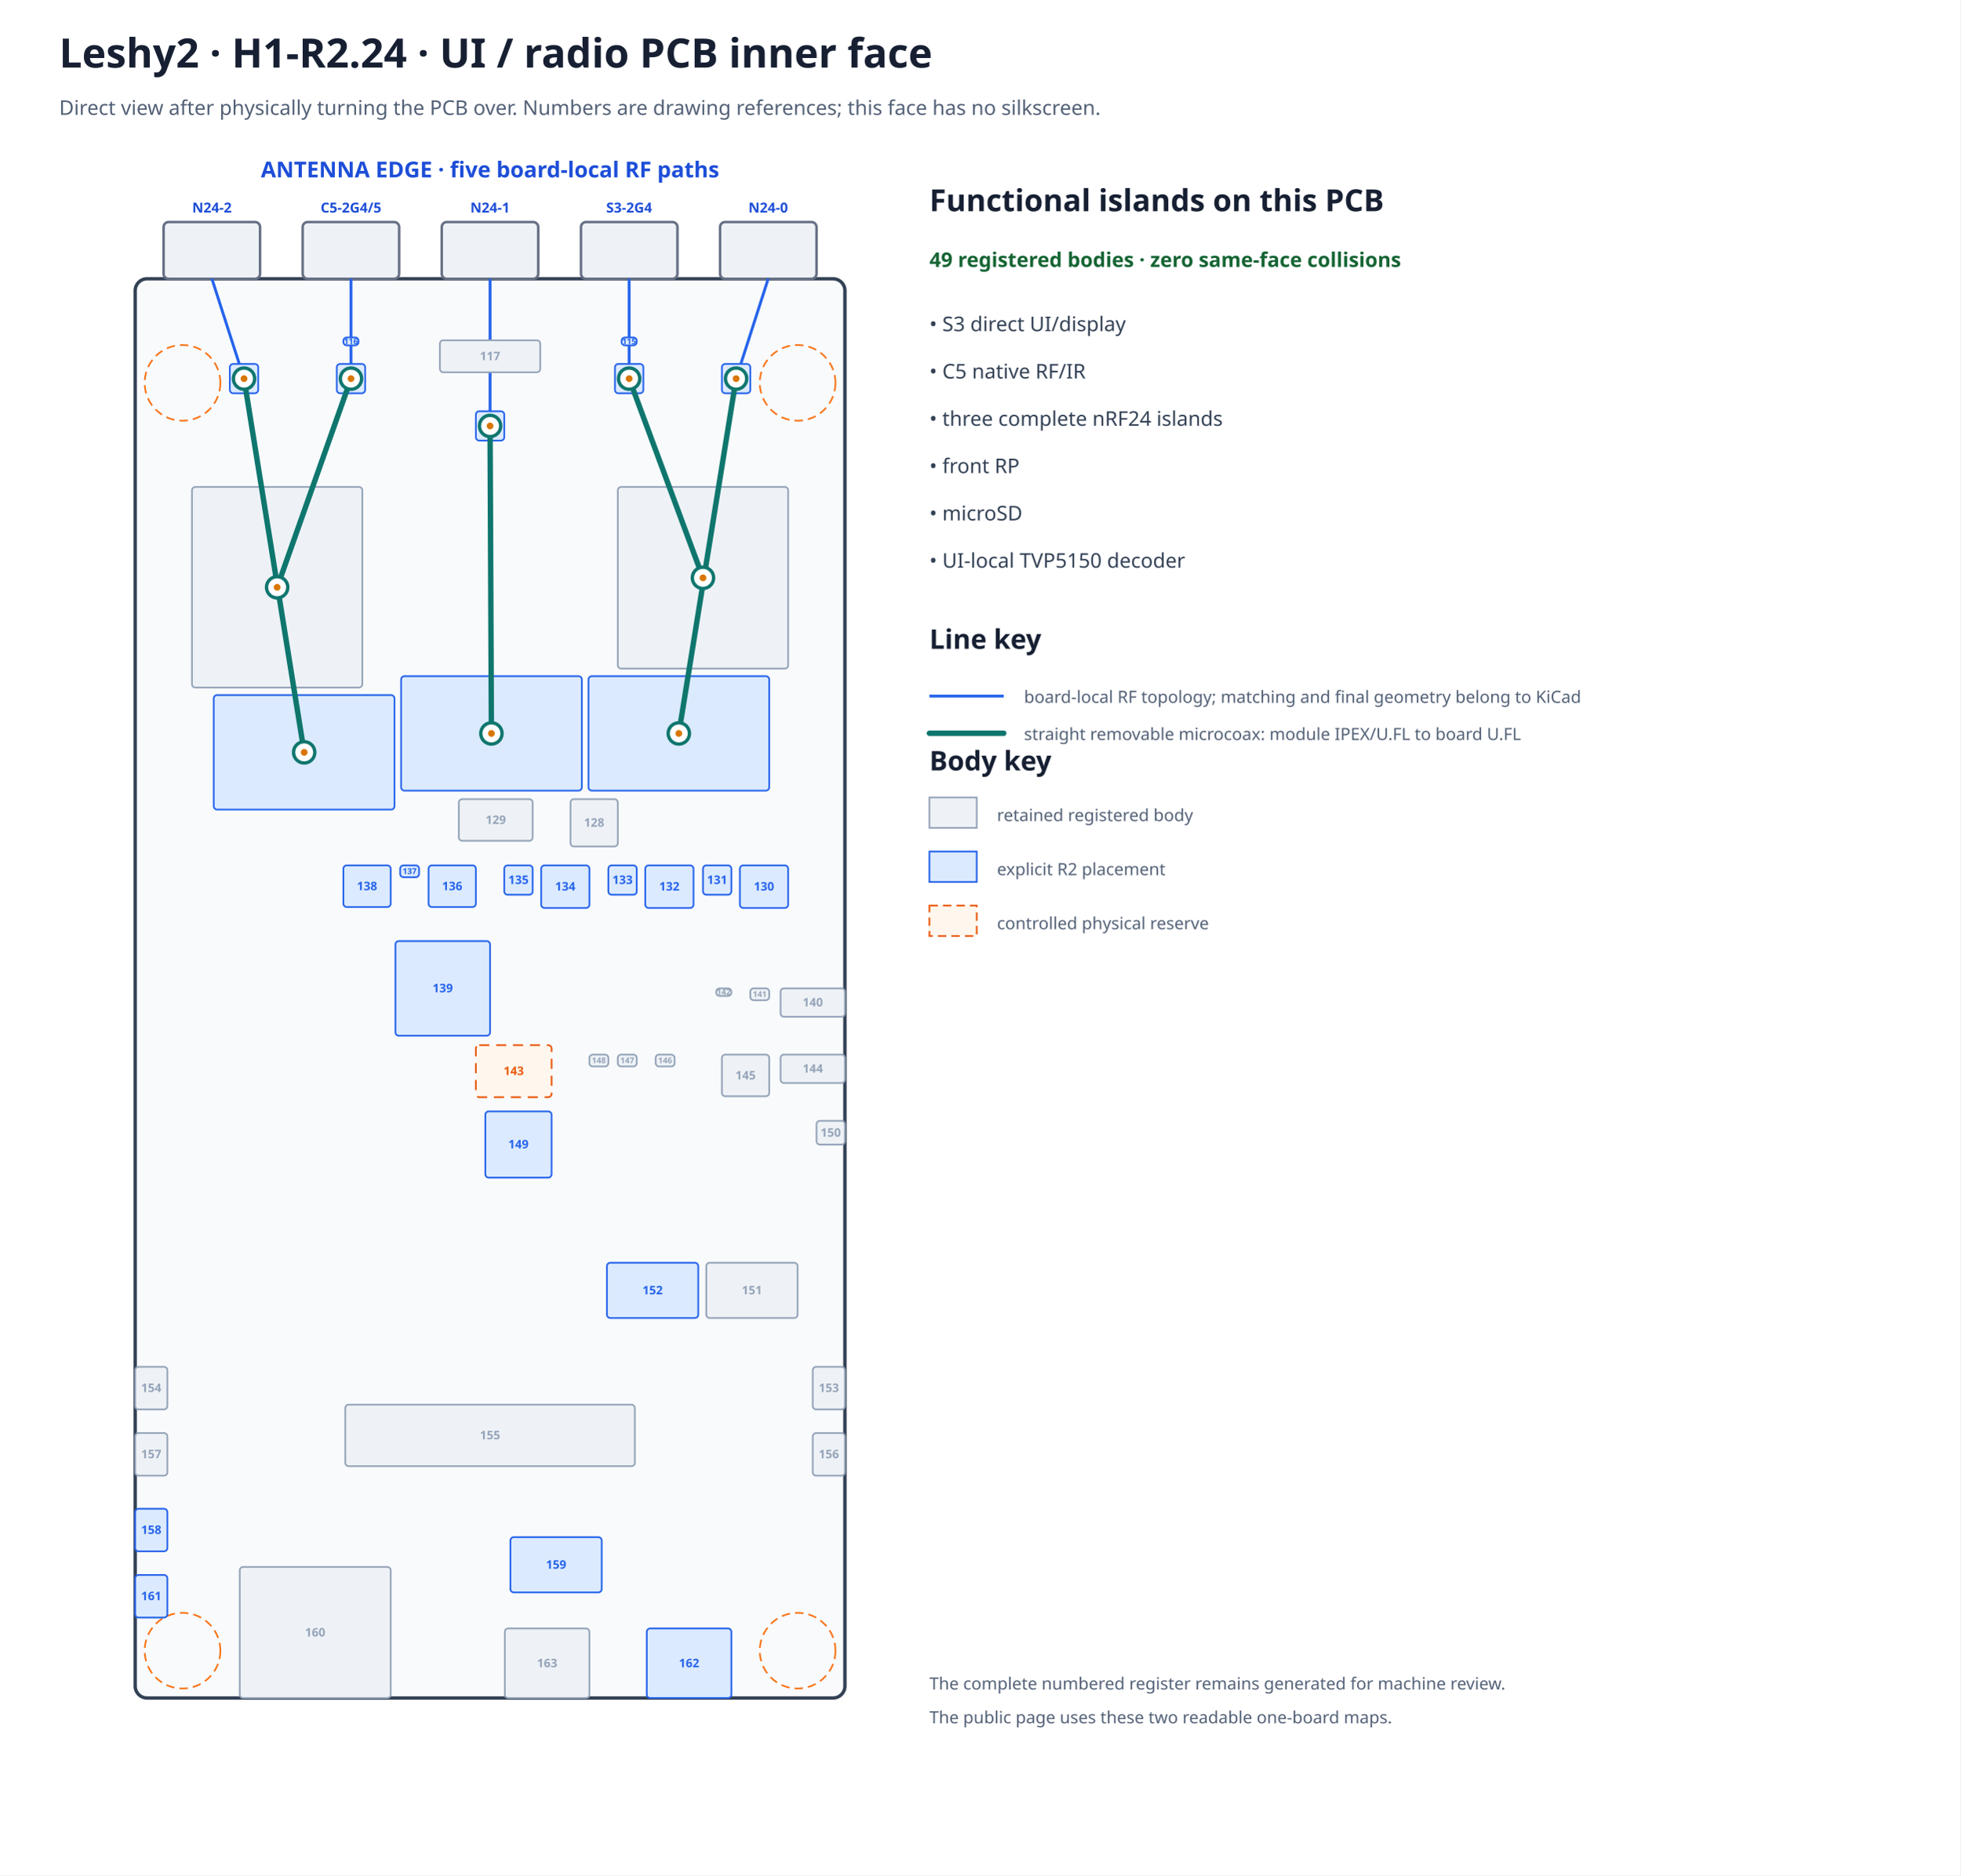
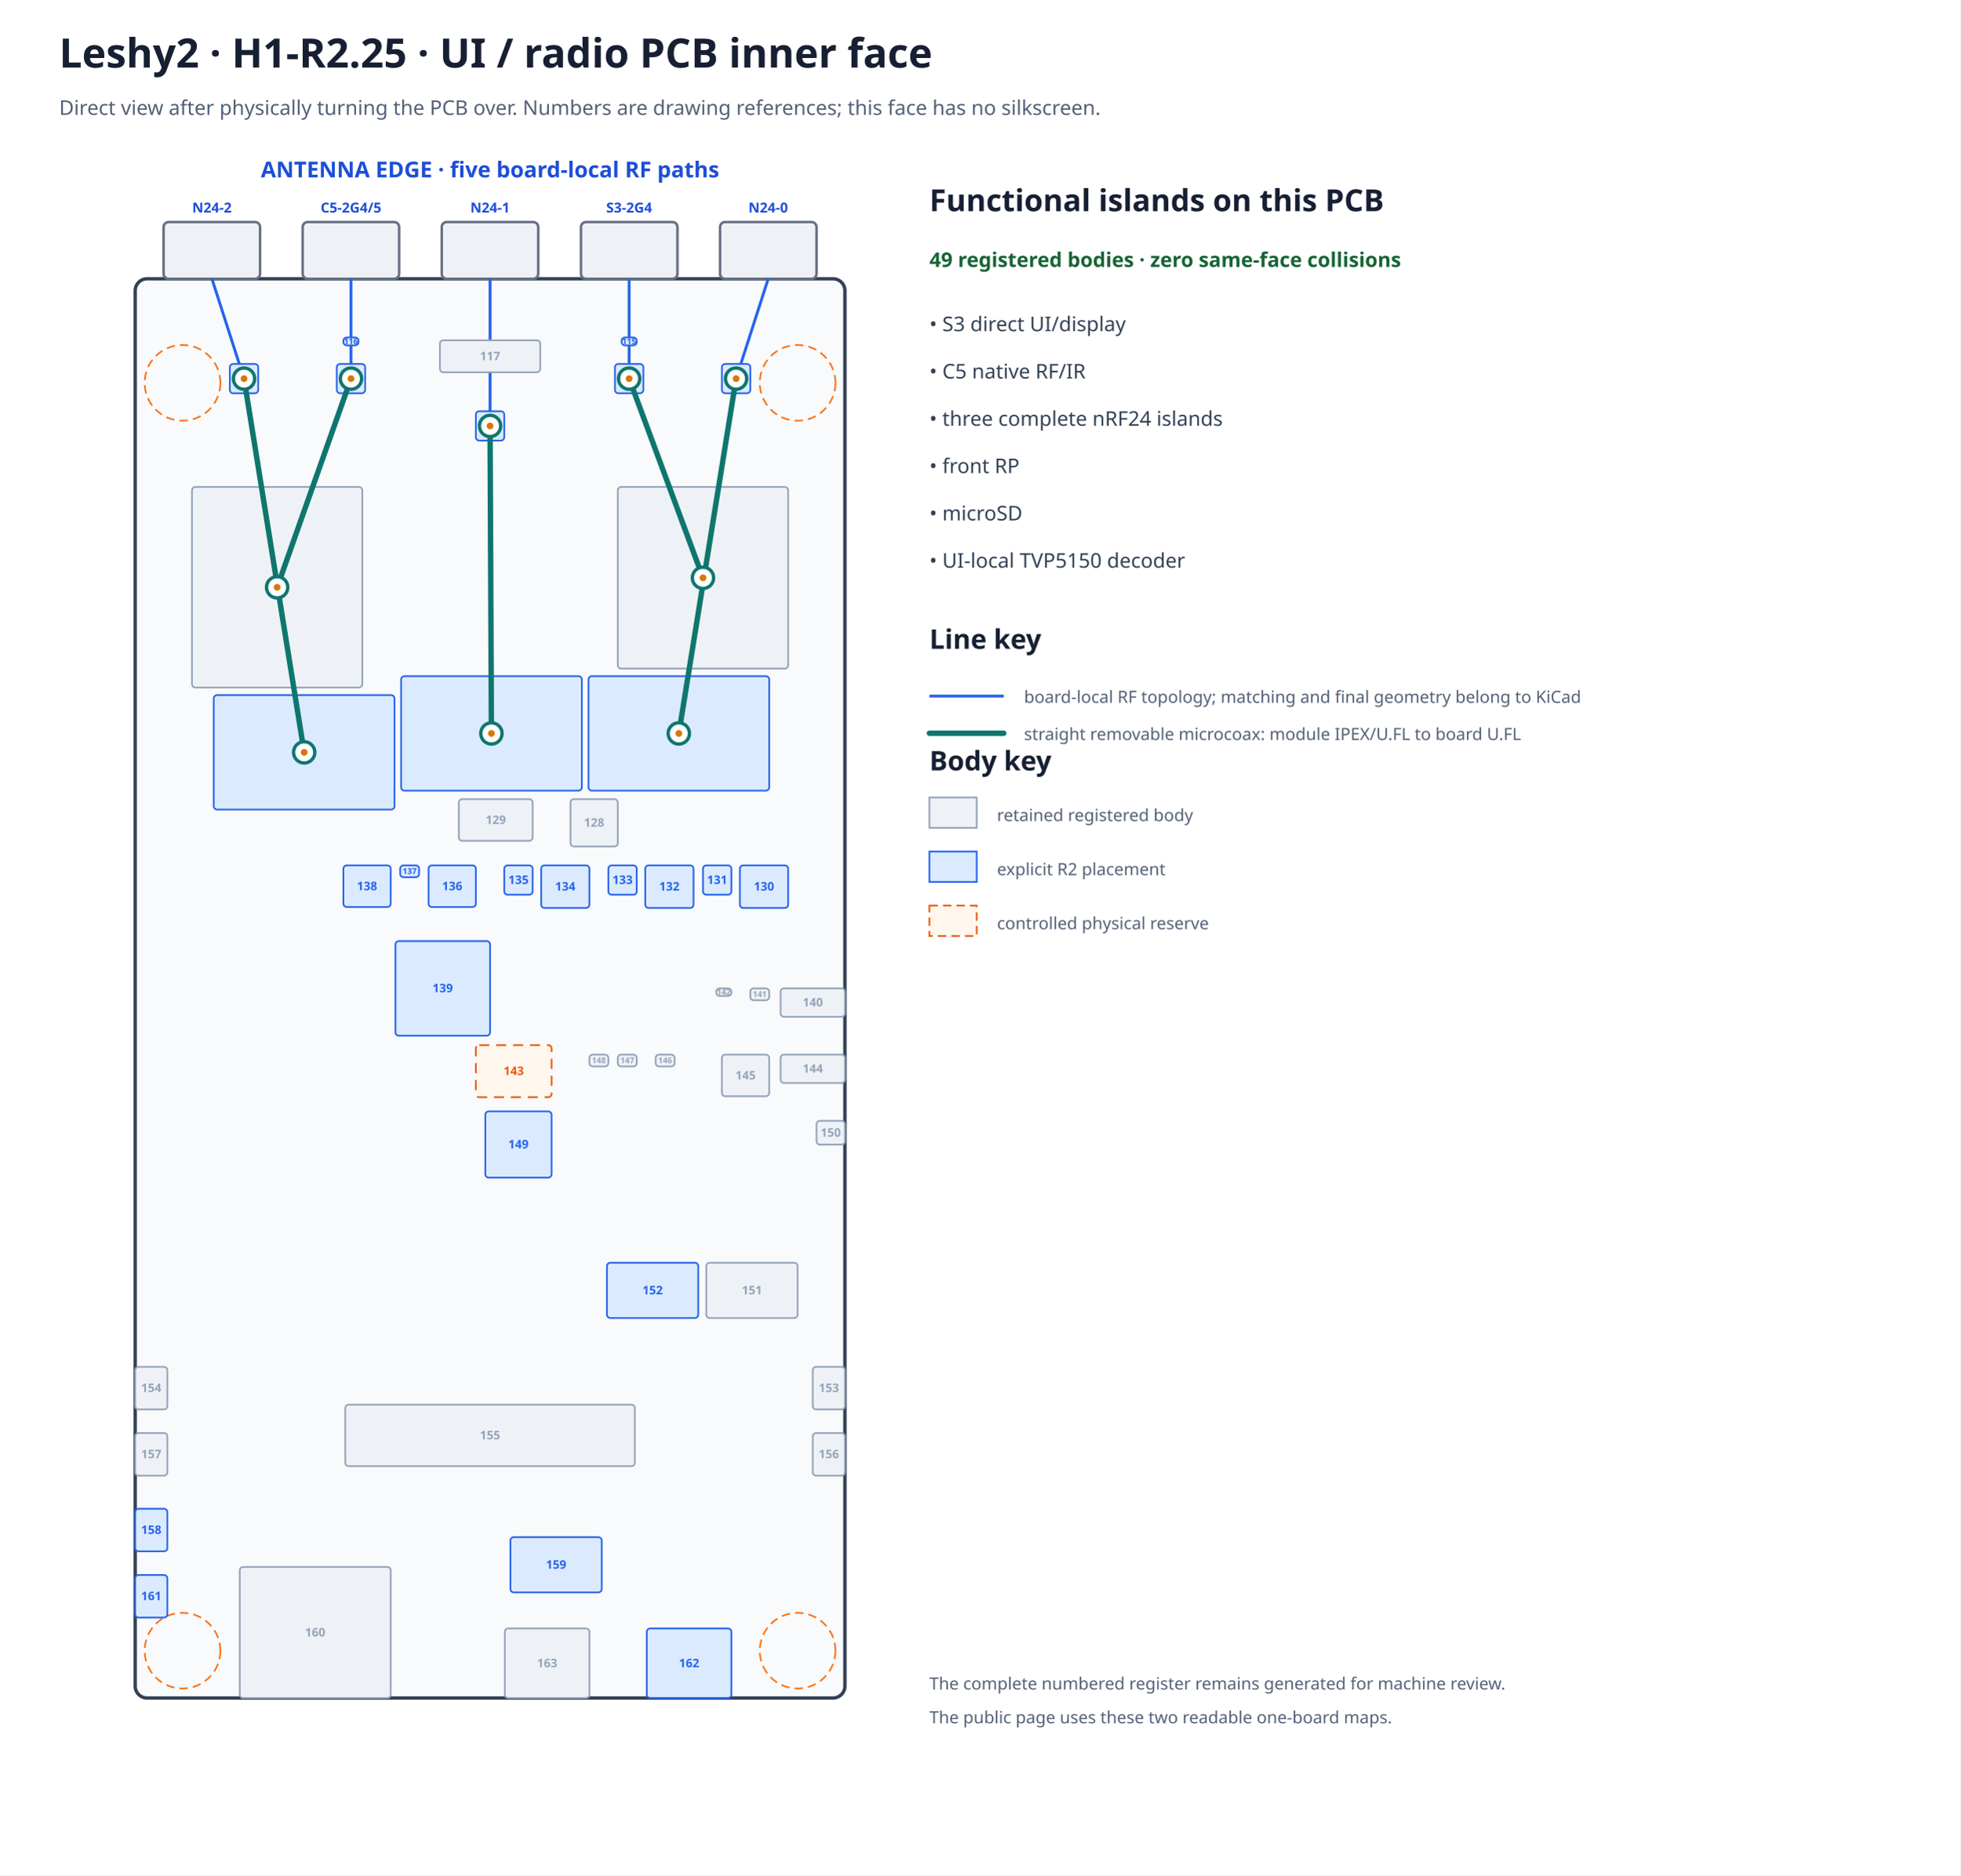
- <svg xmlns="http://www.w3.org/2000/svg" width="1160" height="1110" viewBox="0 0 1160 1110" data-marker="H1-R2.24" data-frame="ui-inner" data-inner-silkscreen="none">
+ <svg xmlns="http://www.w3.org/2000/svg" width="1160" height="1110" viewBox="0 0 1160 1110" data-marker="H1-R2.25" data-frame="ui-inner" data-inner-silkscreen="none">
  <rect width="100%" height="100%" fill="#ffffff" />
-   <text x="35.0" y="40.0" font-family="sans-serif" font-size="24" font-weight="bold" text-anchor="start" fill="#172033">Leshy2 · H1-R2.24 · UI / radio PCB inner face</text>
+   <text x="35.0" y="40.0" font-family="sans-serif" font-size="24" font-weight="bold" text-anchor="start" fill="#172033">Leshy2 · H1-R2.25 · UI / radio PCB inner face</text>
  <text x="35.0" y="68.0" font-family="sans-serif" font-size="12" font-weight="normal" text-anchor="start" fill="#526076">Direct view after physically turning the PCB over. Numbers are drawing references; this face has no silkscreen.</text>
  <text x="290.0" y="105.0" font-family="sans-serif" font-size="13" font-weight="bold" text-anchor="middle" fill="#1d4ed8">ANTENNA EDGE · five board-local RF paths</text>
  <rect x="80.0" y="165.0" width="420.0" height="840.0" rx="7" fill="#f8fafc" stroke="#334155" stroke-width="2" />
  <rect x="426.1" y="131.4" width="57.1" height="33.6" rx="3" fill="#eef2f6" stroke="#667085" stroke-width="1.5" />
  <text x="454.6" y="125.8" font-family="sans-serif" font-size="8.2" font-weight="bold" text-anchor="middle" fill="#1d4ed8">N24-0</text>
  <rect x="343.8" y="131.4" width="57.1" height="33.6" rx="3" fill="#eef2f6" stroke="#667085" stroke-width="1.5" />
  <text x="372.3" y="125.8" font-family="sans-serif" font-size="8.2" font-weight="bold" text-anchor="middle" fill="#1d4ed8">S3-2G4</text>
  <rect x="261.4" y="131.4" width="57.1" height="33.6" rx="3" fill="#eef2f6" stroke="#667085" stroke-width="1.5" />
  <text x="290.0" y="125.8" font-family="sans-serif" font-size="8.2" font-weight="bold" text-anchor="middle" fill="#1d4ed8">N24-1</text>
  <rect x="179.1" y="131.4" width="57.1" height="33.6" rx="3" fill="#eef2f6" stroke="#667085" stroke-width="1.5" />
  <text x="207.7" y="125.8" font-family="sans-serif" font-size="8.2" font-weight="bold" text-anchor="middle" fill="#1d4ed8">C5-2G4/5</text>
  <rect x="96.8" y="131.4" width="57.1" height="33.6" rx="3" fill="#eef2f6" stroke="#667085" stroke-width="1.5" />
  <text x="125.4" y="125.8" font-family="sans-serif" font-size="8.2" font-weight="bold" text-anchor="middle" fill="#1d4ed8">N24-2</text>
  <circle cx="472.0" cy="226.6" r="22.4" fill="none" stroke="#f97316" stroke-dasharray="5 3" />
  <circle cx="108.0" cy="226.6" r="22.4" fill="none" stroke="#f97316" stroke-dasharray="5 3" />
  <circle cx="472.0" cy="977.0" r="22.4" fill="none" stroke="#f97316" stroke-dasharray="5 3" />
  <circle cx="108.0" cy="977.0" r="22.4" fill="none" stroke="#f97316" stroke-dasharray="5 3" />
  <g id="antenna-pcb-topology" data-topology-source="r2" data-route-state="pre-ecad-topology-only">
    <polyline points="435.6,224.1 454.6,165.0" fill="none" stroke="#2563eb" stroke-width="1.7" data-path="N24-0" data-branch="main" data-medium="controlled-50-ohm-pcb" />
    <polyline points="372.3,224.1 372.3,202.1 372.3,165.0" fill="none" stroke="#2563eb" stroke-width="1.7" data-path="S3-2G4" data-branch="main" data-medium="controlled-50-ohm-pcb" />
    <polyline points="290.0,252.1 290.0,165.0" fill="none" stroke="#2563eb" stroke-width="1.7" data-path="N24-1" data-branch="main" data-medium="controlled-50-ohm-pcb" />
    <polyline points="207.7,224.1 207.7,202.1 207.7,165.0" fill="none" stroke="#2563eb" stroke-width="1.7" data-path="C5-2G4/5" data-branch="main" data-medium="controlled-50-ohm-pcb" />
    <polyline points="144.4,224.1 125.4,165.0" fill="none" stroke="#2563eb" stroke-width="1.7" data-path="N24-2" data-branch="main" data-medium="controlled-50-ohm-pcb" />
  </g>
  <rect x="367.84" y="199.72" width="8.96" height="4.70" rx="2" fill="#dbeafe" stroke="#2563eb" stroke-width="1" data-instance="s3_rf_coupler_r2" data-mpn="CP0603Q5425ENTR" />
  <text x="372.3" y="203.7" font-family="sans-serif" font-size="4.8" font-weight="bold" text-anchor="middle" fill="#2563eb">115</text>
  <rect x="203.20" y="199.72" width="8.96" height="4.70" rx="2" fill="#dbeafe" stroke="#2563eb" stroke-width="1" data-instance="c5_rf_coupler_r2" data-mpn="CP0603Q5425ENTR" />
  <text x="207.7" y="203.7" font-family="sans-serif" font-size="4.8" font-weight="bold" text-anchor="middle" fill="#2563eb">116</text>
  <rect x="260.32" y="201.40" width="59.36" height="18.93" rx="2" fill="#eef2f6" stroke="#94a3b8" stroke-width="1" data-instance="display_connector" data-mpn="Hirose DF40C(2.0)-40DS-0.4V(58)" />
  <text x="290.0" y="213.2" font-family="sans-serif" font-size="7.0" font-weight="bold" text-anchor="middle" fill="#94a3b8">117</text>
  <rect x="427.20" y="215.40" width="16.80" height="17.36" rx="2" fill="#dbeafe" stroke="#2563eb" stroke-width="1" data-instance="nrf0_rf_board_connector_r2" data-mpn="U.FL-R-SMT-1(10)" />
  <text x="435.6" y="226.4" font-family="sans-serif" font-size="7.0" font-weight="bold" text-anchor="middle" fill="#2563eb">118</text>
  <rect x="363.92" y="215.40" width="16.80" height="17.36" rx="2" fill="#dbeafe" stroke="#2563eb" stroke-width="1" data-instance="s3_rf_board_connector_r2" data-mpn="U.FL-R-SMT-1(10)" />
  <text x="372.3" y="226.4" font-family="sans-serif" font-size="7.0" font-weight="bold" text-anchor="middle" fill="#2563eb">119</text>
  <rect x="199.28" y="215.40" width="16.80" height="17.36" rx="2" fill="#dbeafe" stroke="#2563eb" stroke-width="1" data-instance="c5_rf_board_connector_r2" data-mpn="U.FL-R-SMT-1(10)" />
  <text x="207.7" y="226.4" font-family="sans-serif" font-size="7.0" font-weight="bold" text-anchor="middle" fill="#2563eb">120</text>
  <rect x="136.00" y="215.40" width="16.80" height="17.36" rx="2" fill="#dbeafe" stroke="#2563eb" stroke-width="1" data-instance="nrf2_rf_board_connector_r2" data-mpn="U.FL-R-SMT-1(10)" />
  <text x="144.4" y="226.4" font-family="sans-serif" font-size="7.0" font-weight="bold" text-anchor="middle" fill="#2563eb">121</text>
  <rect x="281.60" y="243.40" width="16.80" height="17.36" rx="2" fill="#dbeafe" stroke="#2563eb" stroke-width="1" data-instance="nrf1_rf_board_connector_r2" data-mpn="U.FL-R-SMT-1(10)" />
  <text x="290.0" y="254.4" font-family="sans-serif" font-size="7.0" font-weight="bold" text-anchor="middle" fill="#2563eb">122</text>
  <rect x="365.60" y="288.20" width="100.80" height="107.52" rx="2" fill="#eef2f6" stroke="#94a3b8" stroke-width="1" data-instance="s3" data-mpn="ESP32-S3-WROOM-1U-N16R8" />
  <text x="416.0" y="344.3" font-family="sans-serif" font-size="7.0" font-weight="bold" text-anchor="middle" fill="#94a3b8">123</text>
  <rect x="113.60" y="288.20" width="100.80" height="118.72" rx="2" fill="#eef2f6" stroke="#94a3b8" stroke-width="1" data-instance="c5" data-mpn="ESP32-C5-WROOM-1U-N8R8" />
  <text x="164.0" y="349.9" font-family="sans-serif" font-size="7.0" font-weight="bold" text-anchor="middle" fill="#94a3b8">124</text>
  <rect x="348.24" y="400.20" width="106.96" height="67.76" rx="2" fill="#dbeafe" stroke="#2563eb" stroke-width="1" data-instance="nrf0_r2" data-mpn="E01-ML01IPX" />
  <text x="401.7" y="436.4" font-family="sans-serif" font-size="7.0" font-weight="bold" text-anchor="middle" fill="#2563eb">125</text>
  <rect x="237.36" y="400.20" width="106.96" height="67.76" rx="2" fill="#dbeafe" stroke="#2563eb" stroke-width="1" data-instance="nrf1_r2" data-mpn="E01-ML01IPX" />
  <text x="290.8" y="436.4" font-family="sans-serif" font-size="7.0" font-weight="bold" text-anchor="middle" fill="#2563eb">126</text>
  <rect x="126.48" y="411.40" width="106.96" height="67.76" rx="2" fill="#dbeafe" stroke="#2563eb" stroke-width="1" data-instance="nrf2_r2" data-mpn="E01-ML01IPX" />
  <text x="180.0" y="447.6" font-family="sans-serif" font-size="7.0" font-weight="bold" text-anchor="middle" fill="#2563eb">127</text>
  <rect x="337.60" y="473.00" width="28.00" height="28.00" rx="2" fill="#eef2f6" stroke="#94a3b8" stroke-width="1" data-instance="slow_io" data-mpn="TCA6424ARGJR" />
  <text x="351.6" y="489.3" font-family="sans-serif" font-size="7.0" font-weight="bold" text-anchor="middle" fill="#94a3b8">128</text>
  <rect x="271.52" y="473.00" width="43.68" height="24.64" rx="2" fill="#eef2f6" stroke="#94a3b8" stroke-width="1" data-instance="ui_matrix_io" data-mpn="TCA9539PWR" />
  <text x="293.4" y="487.7" font-family="sans-serif" font-size="7.0" font-weight="bold" text-anchor="middle" fill="#94a3b8">129</text>
  <rect x="437.84" y="512.20" width="28.56" height="25.20" rx="2" fill="#dbeafe" stroke="#2563eb" stroke-width="1" data-instance="nrf0_host_buffer_r2" data-mpn="74LVC126APW,118" />
  <text x="452.1" y="527.1" font-family="sans-serif" font-size="7.0" font-weight="bold" text-anchor="middle" fill="#2563eb">130</text>
  <rect x="416.00" y="512.20" width="16.80" height="17.36" rx="2" fill="#dbeafe" stroke="#2563eb" stroke-width="1" data-instance="nrf0_return_buffer_r2" data-mpn="74LVC2G126DP,125" />
  <text x="424.4" y="523.2" font-family="sans-serif" font-size="7.0" font-weight="bold" text-anchor="middle" fill="#2563eb">131</text>
  <rect x="381.84" y="512.20" width="28.56" height="25.20" rx="2" fill="#dbeafe" stroke="#2563eb" stroke-width="1" data-instance="nrf1_host_buffer_r2" data-mpn="74LVC126APW,118" />
  <text x="396.1" y="527.1" font-family="sans-serif" font-size="7.0" font-weight="bold" text-anchor="middle" fill="#2563eb">132</text>
  <rect x="360.00" y="512.20" width="16.80" height="17.36" rx="2" fill="#dbeafe" stroke="#2563eb" stroke-width="1" data-instance="nrf1_return_buffer_r2" data-mpn="74LVC2G126DP,125" />
  <text x="368.4" y="523.2" font-family="sans-serif" font-size="7.0" font-weight="bold" text-anchor="middle" fill="#2563eb">133</text>
  <rect x="320.24" y="512.20" width="28.56" height="25.20" rx="2" fill="#dbeafe" stroke="#2563eb" stroke-width="1" data-instance="nrf2_host_buffer_r2" data-mpn="74LVC126APW,118" />
  <text x="334.5" y="527.1" font-family="sans-serif" font-size="7.0" font-weight="bold" text-anchor="middle" fill="#2563eb">134</text>
  <rect x="298.40" y="512.20" width="16.80" height="17.36" rx="2" fill="#dbeafe" stroke="#2563eb" stroke-width="1" data-instance="nrf2_return_buffer_r2" data-mpn="74LVC2G126DP,125" />
  <text x="306.8" y="523.2" font-family="sans-serif" font-size="7.0" font-weight="bold" text-anchor="middle" fill="#2563eb">135</text>
  <rect x="253.60" y="512.20" width="28.00" height="24.64" rx="2" fill="#dbeafe" stroke="#2563eb" stroke-width="1" data-instance="safe_gate_a_r2" data-mpn="SN74LVC08APWR" />
  <text x="267.6" y="526.9" font-family="sans-serif" font-size="7.0" font-weight="bold" text-anchor="middle" fill="#2563eb">136</text>
  <rect x="236.80" y="512.20" width="11.20" height="7.00" rx="2" fill="#dbeafe" stroke="#2563eb" stroke-width="1" data-instance="nrf_backup_gate_r2" data-mpn="SN74LVC1G08DCKR" />
  <text x="242.4" y="517.3" font-family="sans-serif" font-size="4.8" font-weight="bold" text-anchor="middle" fill="#2563eb">137</text>
  <rect x="203.20" y="512.20" width="28.00" height="24.64" rx="2" fill="#dbeafe" stroke="#2563eb" stroke-width="1" data-instance="nrf_evidence_cmp_r2" data-mpn="TLV1824PWR" />
  <text x="217.2" y="526.9" font-family="sans-serif" font-size="7.0" font-weight="bold" text-anchor="middle" fill="#2563eb">138</text>
  <rect x="234.00" y="557.00" width="56.00" height="56.00" rx="2" fill="#dbeafe" stroke="#2563eb" stroke-width="1" data-instance="hub_rp" data-mpn="SC1512-A4" />
  <text x="262.0" y="587.3" font-family="sans-serif" font-size="7.0" font-weight="bold" text-anchor="middle" fill="#2563eb">139</text>
  <rect x="461.92" y="585.00" width="38.08" height="16.80" rx="2" fill="#eef2f6" stroke="#94a3b8" stroke-width="1" data-instance="ir_demod" data-mpn="Vishay TSOP75238TT" />
  <text x="481.0" y="595.7" font-family="sans-serif" font-size="7.0" font-weight="bold" text-anchor="middle" fill="#94a3b8">140</text>
  <rect x="444.00" y="585.00" width="11.20" height="7.00" rx="2" fill="#eef2f6" stroke="#94a3b8" stroke-width="1" data-instance="ir_safe_gate" data-mpn="SN74LVC1G08DCKR" />
  <text x="449.6" y="590.1" font-family="sans-serif" font-size="4.8" font-weight="bold" text-anchor="middle" fill="#94a3b8">141</text>
  <rect x="423.84" y="585.00" width="8.96" height="4.48" rx="2" fill="#eef2f6" stroke="#94a3b8" stroke-width="1" data-instance="ui_zone_ntc" data-mpn="TDK B57332V5103F360" />
  <text x="428.3" y="588.8" font-family="sans-serif" font-size="4.8" font-weight="bold" text-anchor="middle" fill="#94a3b8">142</text>
  <rect x="281.60" y="618.60" width="44.80" height="30.80" rx="2" fill="#fff7ed" stroke="#ea580c" stroke-width="1" stroke-dasharray="6 4" data-instance="fpv_power_reserve" data-mpn="PHYSICAL RESERVE" />
  <text x="304.0" y="636.3" font-family="sans-serif" font-size="7.0" font-weight="bold" text-anchor="middle" fill="#ea580c">143</text>
  <rect x="461.92" y="624.20" width="38.08" height="16.80" rx="2" fill="#eef2f6" stroke="#94a3b8" stroke-width="1" data-instance="ir_carrier" data-mpn="Vishay TSMP95000TT" />
  <text x="481.0" y="634.9" font-family="sans-serif" font-size="7.0" font-weight="bold" text-anchor="middle" fill="#94a3b8">144</text>
  <rect x="427.20" y="624.20" width="28.00" height="24.64" rx="2" fill="#eef2f6" stroke="#94a3b8" stroke-width="1" data-instance="evidence_cmp_a" data-mpn="TLV1824PWR" />
  <text x="441.2" y="638.9" font-family="sans-serif" font-size="7.0" font-weight="bold" text-anchor="middle" fill="#94a3b8">145</text>
  <rect x="388.00" y="624.20" width="11.20" height="7.00" rx="2" fill="#eef2f6" stroke="#94a3b8" stroke-width="1" data-instance="safe_reset_sink_a" data-mpn="Diodes Incorporated 2N7002DW-7-F" />
  <text x="393.6" y="629.3" font-family="sans-serif" font-size="4.8" font-weight="bold" text-anchor="middle" fill="#94a3b8">146</text>
  <rect x="365.60" y="624.20" width="11.20" height="7.00" rx="2" fill="#eef2f6" stroke="#94a3b8" stroke-width="1" data-instance="safe_c5_reset_buffer" data-mpn="Texas Instruments SN74LVC1G06DCKR" />
  <text x="371.2" y="629.3" font-family="sans-serif" font-size="4.8" font-weight="bold" text-anchor="middle" fill="#94a3b8">147</text>
  <rect x="348.80" y="624.20" width="11.20" height="7.00" rx="2" fill="#eef2f6" stroke="#94a3b8" stroke-width="1" data-instance="safe_c5_fault_reset_buffer" data-mpn="SN74LVC1G07DCKR" />
  <text x="354.4" y="629.3" font-family="sans-serif" font-size="4.8" font-weight="bold" text-anchor="middle" fill="#94a3b8">148</text>
  <rect x="287.20" y="657.80" width="39.20" height="39.20" rx="2" fill="#dbeafe" stroke="#2563eb" stroke-width="1" data-instance="fpv_decoder" data-mpn="TVP5150AM1PBS" />
  <text x="306.8" y="679.7" font-family="sans-serif" font-size="7.0" font-weight="bold" text-anchor="middle" fill="#2563eb">149</text>
  <rect x="483.20" y="663.40" width="16.80" height="14.06" rx="2" fill="#eef2f6" stroke="#94a3b8" stroke-width="1" data-instance="ir_emitter" data-mpn="Vishay VSMY14940" />
  <text x="491.6" y="672.8" font-family="sans-serif" font-size="7.0" font-weight="bold" text-anchor="middle" fill="#94a3b8">150</text>
  <rect x="417.96" y="747.40" width="54.04" height="32.70" rx="2" fill="#eef2f6" stroke="#94a3b8" stroke-width="1" data-instance="s3_dbg_header" data-mpn="Samtec FTSH-105-01-L-DV-K-P-TR" />
  <text x="445.0" y="766.1" font-family="sans-serif" font-size="7.0" font-weight="bold" text-anchor="middle" fill="#94a3b8">151</text>
  <rect x="359.16" y="747.40" width="54.04" height="32.70" rx="2" fill="#dbeafe" stroke="#2563eb" stroke-width="1" data-instance="c5_dbg_header_r2" data-mpn="FTSH-105-01-L-DV-K-P-TR" />
  <text x="386.2" y="766.1" font-family="sans-serif" font-size="7.0" font-weight="bold" text-anchor="middle" fill="#2563eb">152</text>
  <rect x="480.96" y="809.00" width="19.04" height="25.20" rx="2" fill="#eef2f6" stroke="#94a3b8" stroke-width="1" data-instance="s3_reset_button" data-mpn="Alps Alpine SKRTLAE010" />
  <text x="490.5" y="823.9" font-family="sans-serif" font-size="7.0" font-weight="bold" text-anchor="middle" fill="#94a3b8">153</text>
  <rect x="80.00" y="809.00" width="19.04" height="25.20" rx="2" fill="#eef2f6" stroke="#94a3b8" stroke-width="1" data-instance="c5_reset_button" data-mpn="Alps Alpine SKRTLAE010" />
  <text x="89.5" y="823.9" font-family="sans-serif" font-size="7.0" font-weight="bold" text-anchor="middle" fill="#94a3b8">154</text>
  <rect x="204.32" y="831.40" width="171.36" height="36.40" rx="2" fill="#eef2f6" stroke="#94a3b8" stroke-width="1" data-instance="m1_ui_plug" data-mpn="Hirose FX8C-80P-SV1(92)" />
  <text x="290.0" y="851.9" font-family="sans-serif" font-size="7.0" font-weight="bold" text-anchor="middle" fill="#94a3b8">155</text>
  <rect x="480.96" y="848.20" width="19.04" height="25.20" rx="2" fill="#eef2f6" stroke="#94a3b8" stroke-width="1" data-instance="s3_boot_button" data-mpn="Alps Alpine SKRTLAE010" />
  <text x="490.5" y="863.1" font-family="sans-serif" font-size="7.0" font-weight="bold" text-anchor="middle" fill="#94a3b8">156</text>
  <rect x="80.00" y="848.20" width="19.04" height="25.20" rx="2" fill="#eef2f6" stroke="#94a3b8" stroke-width="1" data-instance="c5_boot_button" data-mpn="Alps Alpine SKRTLAE010" />
  <text x="89.5" y="863.1" font-family="sans-serif" font-size="7.0" font-weight="bold" text-anchor="middle" fill="#94a3b8">157</text>
  <rect x="80.00" y="893.00" width="19.04" height="25.20" rx="2" fill="#dbeafe" stroke="#2563eb" stroke-width="1" data-instance="hub_reset_button" data-mpn="SKRTLAE010" />
  <text x="89.5" y="907.9" font-family="sans-serif" font-size="7.0" font-weight="bold" text-anchor="middle" fill="#2563eb">158</text>
  <rect x="302.04" y="909.80" width="54.04" height="32.70" rx="2" fill="#dbeafe" stroke="#2563eb" stroke-width="1" data-instance="hub_dbg_header" data-mpn="FTSH-105-01-L-DV-K-P-TR" />
  <text x="329.1" y="928.5" font-family="sans-serif" font-size="7.0" font-weight="bold" text-anchor="middle" fill="#2563eb">159</text>
  <rect x="141.88" y="927.44" width="89.32" height="77.56" rx="2" fill="#eef2f6" stroke="#94a3b8" stroke-width="1" data-instance="sd" data-mpn="Hirose DM3AT-SF-PEJM5" />
  <text x="186.5" y="968.6" font-family="sans-serif" font-size="7.0" font-weight="bold" text-anchor="middle" fill="#94a3b8">160</text>
  <rect x="80.00" y="932.20" width="19.04" height="25.20" rx="2" fill="#dbeafe" stroke="#2563eb" stroke-width="1" data-instance="hub_boot_button" data-mpn="SKRTLAE010" />
  <text x="89.5" y="947.1" font-family="sans-serif" font-size="7.0" font-weight="bold" text-anchor="middle" fill="#2563eb">161</text>
  <rect x="382.74" y="963.84" width="50.06" height="41.16" rx="2" fill="#dbeafe" stroke="#2563eb" stroke-width="1" data-instance="hub_service_usb_connector" data-mpn="USB4105-GF-A" />
  <text x="407.8" y="986.8" font-family="sans-serif" font-size="7.0" font-weight="bold" text-anchor="middle" fill="#2563eb">162</text>
  <rect x="298.74" y="963.84" width="50.06" height="41.16" rx="2" fill="#eef2f6" stroke="#94a3b8" stroke-width="1" data-instance="c5_service_usb_connector" data-mpn="GCT USB4105-GF-A" />
  <text x="323.8" y="986.8" font-family="sans-serif" font-size="7.0" font-weight="bold" text-anchor="middle" fill="#94a3b8">163</text>
  <g id="antenna-removable-media" data-topology-source="r2">
    <polyline points="401.7,434.1 435.6,224.1" fill="none" stroke="#0f766e" stroke-width="3.2" stroke-linecap="round" data-path="N24-0" data-medium="removable-microcoax" />
    <polyline points="416.0,342.0 372.3,224.1" fill="none" stroke="#0f766e" stroke-width="3.2" stroke-linecap="round" data-path="S3-2G4" data-medium="removable-microcoax" />
    <polyline points="290.8,434.1 290.0,252.1" fill="none" stroke="#0f766e" stroke-width="3.2" stroke-linecap="round" data-path="N24-1" data-medium="removable-microcoax" />
    <polyline points="164.0,347.6 207.7,224.1" fill="none" stroke="#0f766e" stroke-width="3.2" stroke-linecap="round" data-path="C5-2G4/5" data-medium="removable-microcoax" />
    <polyline points="180.0,445.3 144.4,224.1" fill="none" stroke="#0f766e" stroke-width="3.2" stroke-linecap="round" data-path="N24-2" data-medium="removable-microcoax" />
    <circle cx="401.7" cy="434.1" r="6.3" fill="#ffffff" stroke="#0f766e" stroke-width="2" data-path="N24-0" data-part="module-rf-connector" data-connector-kind="IPEX" />
    <circle cx="401.7" cy="434.1" r="2.0" fill="#d97706" />
    <circle cx="435.6" cy="224.1" r="6.3" fill="#ffffff" stroke="#0f766e" stroke-width="2" data-path="N24-0" data-part="board-ufl" data-connector-kind="U.FL" data-mpn="U.FL-R-SMT-1(10)" />
    <circle cx="435.6" cy="224.1" r="2.0" fill="#d97706" />
    <circle cx="416.0" cy="342.0" r="6.3" fill="#ffffff" stroke="#0f766e" stroke-width="2" data-path="S3-2G4" data-part="module-rf-connector" data-connector-kind="U.FL" />
    <circle cx="416.0" cy="342.0" r="2.0" fill="#d97706" />
    <circle cx="372.3" cy="224.1" r="6.3" fill="#ffffff" stroke="#0f766e" stroke-width="2" data-path="S3-2G4" data-part="board-ufl" data-connector-kind="U.FL" data-mpn="U.FL-R-SMT-1(10)" />
    <circle cx="372.3" cy="224.1" r="2.0" fill="#d97706" />
    <circle cx="290.8" cy="434.1" r="6.3" fill="#ffffff" stroke="#0f766e" stroke-width="2" data-path="N24-1" data-part="module-rf-connector" data-connector-kind="IPEX" />
    <circle cx="290.8" cy="434.1" r="2.0" fill="#d97706" />
    <circle cx="290.0" cy="252.1" r="6.3" fill="#ffffff" stroke="#0f766e" stroke-width="2" data-path="N24-1" data-part="board-ufl" data-connector-kind="U.FL" data-mpn="U.FL-R-SMT-1(10)" />
    <circle cx="290.0" cy="252.1" r="2.0" fill="#d97706" />
    <circle cx="164.0" cy="347.6" r="6.3" fill="#ffffff" stroke="#0f766e" stroke-width="2" data-path="C5-2G4/5" data-part="module-rf-connector" data-connector-kind="U.FL" />
    <circle cx="164.0" cy="347.6" r="2.0" fill="#d97706" />
    <circle cx="207.7" cy="224.1" r="6.3" fill="#ffffff" stroke="#0f766e" stroke-width="2" data-path="C5-2G4/5" data-part="board-ufl" data-connector-kind="U.FL" data-mpn="U.FL-R-SMT-1(10)" />
    <circle cx="207.7" cy="224.1" r="2.0" fill="#d97706" />
    <circle cx="180.0" cy="445.3" r="6.3" fill="#ffffff" stroke="#0f766e" stroke-width="2" data-path="N24-2" data-part="module-rf-connector" data-connector-kind="IPEX" />
    <circle cx="180.0" cy="445.3" r="2.0" fill="#d97706" />
    <circle cx="144.4" cy="224.1" r="6.3" fill="#ffffff" stroke="#0f766e" stroke-width="2" data-path="N24-2" data-part="board-ufl" data-connector-kind="U.FL" data-mpn="U.FL-R-SMT-1(10)" />
    <circle cx="144.4" cy="224.1" r="2.0" fill="#d97706" />
  </g>
  <text x="550.0" y="125.0" font-family="sans-serif" font-size="18" font-weight="bold" text-anchor="start" fill="#172033">Functional islands on this PCB</text>
  <text x="550.0" y="158.0" font-family="sans-serif" font-size="12" font-weight="bold" text-anchor="start" fill="#166534">49 registered bodies · zero same-face collisions</text>
  <text x="550.0" y="196.0" font-family="sans-serif" font-size="12" font-weight="normal" text-anchor="start" fill="#334155">• S3 direct UI/display</text>
  <text x="550.0" y="224.0" font-family="sans-serif" font-size="12" font-weight="normal" text-anchor="start" fill="#334155">• C5 native RF/IR</text>
  <text x="550.0" y="252.0" font-family="sans-serif" font-size="12" font-weight="normal" text-anchor="start" fill="#334155">• three complete nRF24 islands</text>
  <text x="550.0" y="280.0" font-family="sans-serif" font-size="12" font-weight="normal" text-anchor="start" fill="#334155">• front RP</text>
  <text x="550.0" y="308.0" font-family="sans-serif" font-size="12" font-weight="normal" text-anchor="start" fill="#334155">• microSD</text>
  <text x="550.0" y="336.0" font-family="sans-serif" font-size="12" font-weight="normal" text-anchor="start" fill="#334155">• UI-local TVP5150 decoder</text>
  <text x="550.0" y="384.0" font-family="sans-serif" font-size="16" font-weight="bold" text-anchor="start" fill="#172033">Line key</text>
  <line x1="550" y1="412" x2="594" y2="412" stroke="#2563eb" stroke-width="1.7" />
  <text x="606.0" y="416.0" font-family="sans-serif" font-size="10" font-weight="normal" text-anchor="start" fill="#526076">board-local RF topology; matching and final geometry belong to KiCad</text>
  <line x1="550" y1="434" x2="594" y2="434" stroke="#0f766e" stroke-width="3.2" stroke-linecap="round" />
  <text x="606.0" y="438.0" font-family="sans-serif" font-size="10" font-weight="normal" text-anchor="start" fill="#526076">straight removable microcoax: module IPEX/U.FL to board U.FL</text>
  <text x="550.0" y="456.0" font-family="sans-serif" font-size="16" font-weight="bold" text-anchor="start" fill="#172033">Body key</text>
  <rect x="550" y="472.0" width="28" height="18" fill="#eef2f6" stroke="#94a3b8" />
  <text x="590.0" y="486.0" font-family="sans-serif" font-size="10" font-weight="normal" text-anchor="start" fill="#526076">retained registered body</text>
  <rect x="550" y="504.0" width="28" height="18" fill="#dbeafe" stroke="#2563eb" />
  <text x="590.0" y="518.0" font-family="sans-serif" font-size="10" font-weight="normal" text-anchor="start" fill="#526076">explicit R2 placement</text>
  <rect x="550" y="536.0" width="28" height="18" fill="#fff7ed" stroke="#ea580c" stroke-dasharray="5 3" />
  <text x="590.0" y="550.0" font-family="sans-serif" font-size="10" font-weight="normal" text-anchor="start" fill="#526076">controlled physical reserve</text>
  <text x="550.0" y="1000.0" font-family="sans-serif" font-size="10" font-weight="normal" text-anchor="start" fill="#526076">The complete numbered register remains generated for machine review.</text>
  <text x="550.0" y="1020.0" font-family="sans-serif" font-size="10" font-weight="normal" text-anchor="start" fill="#526076">The public page uses these two readable one-board maps.</text>
</svg>
